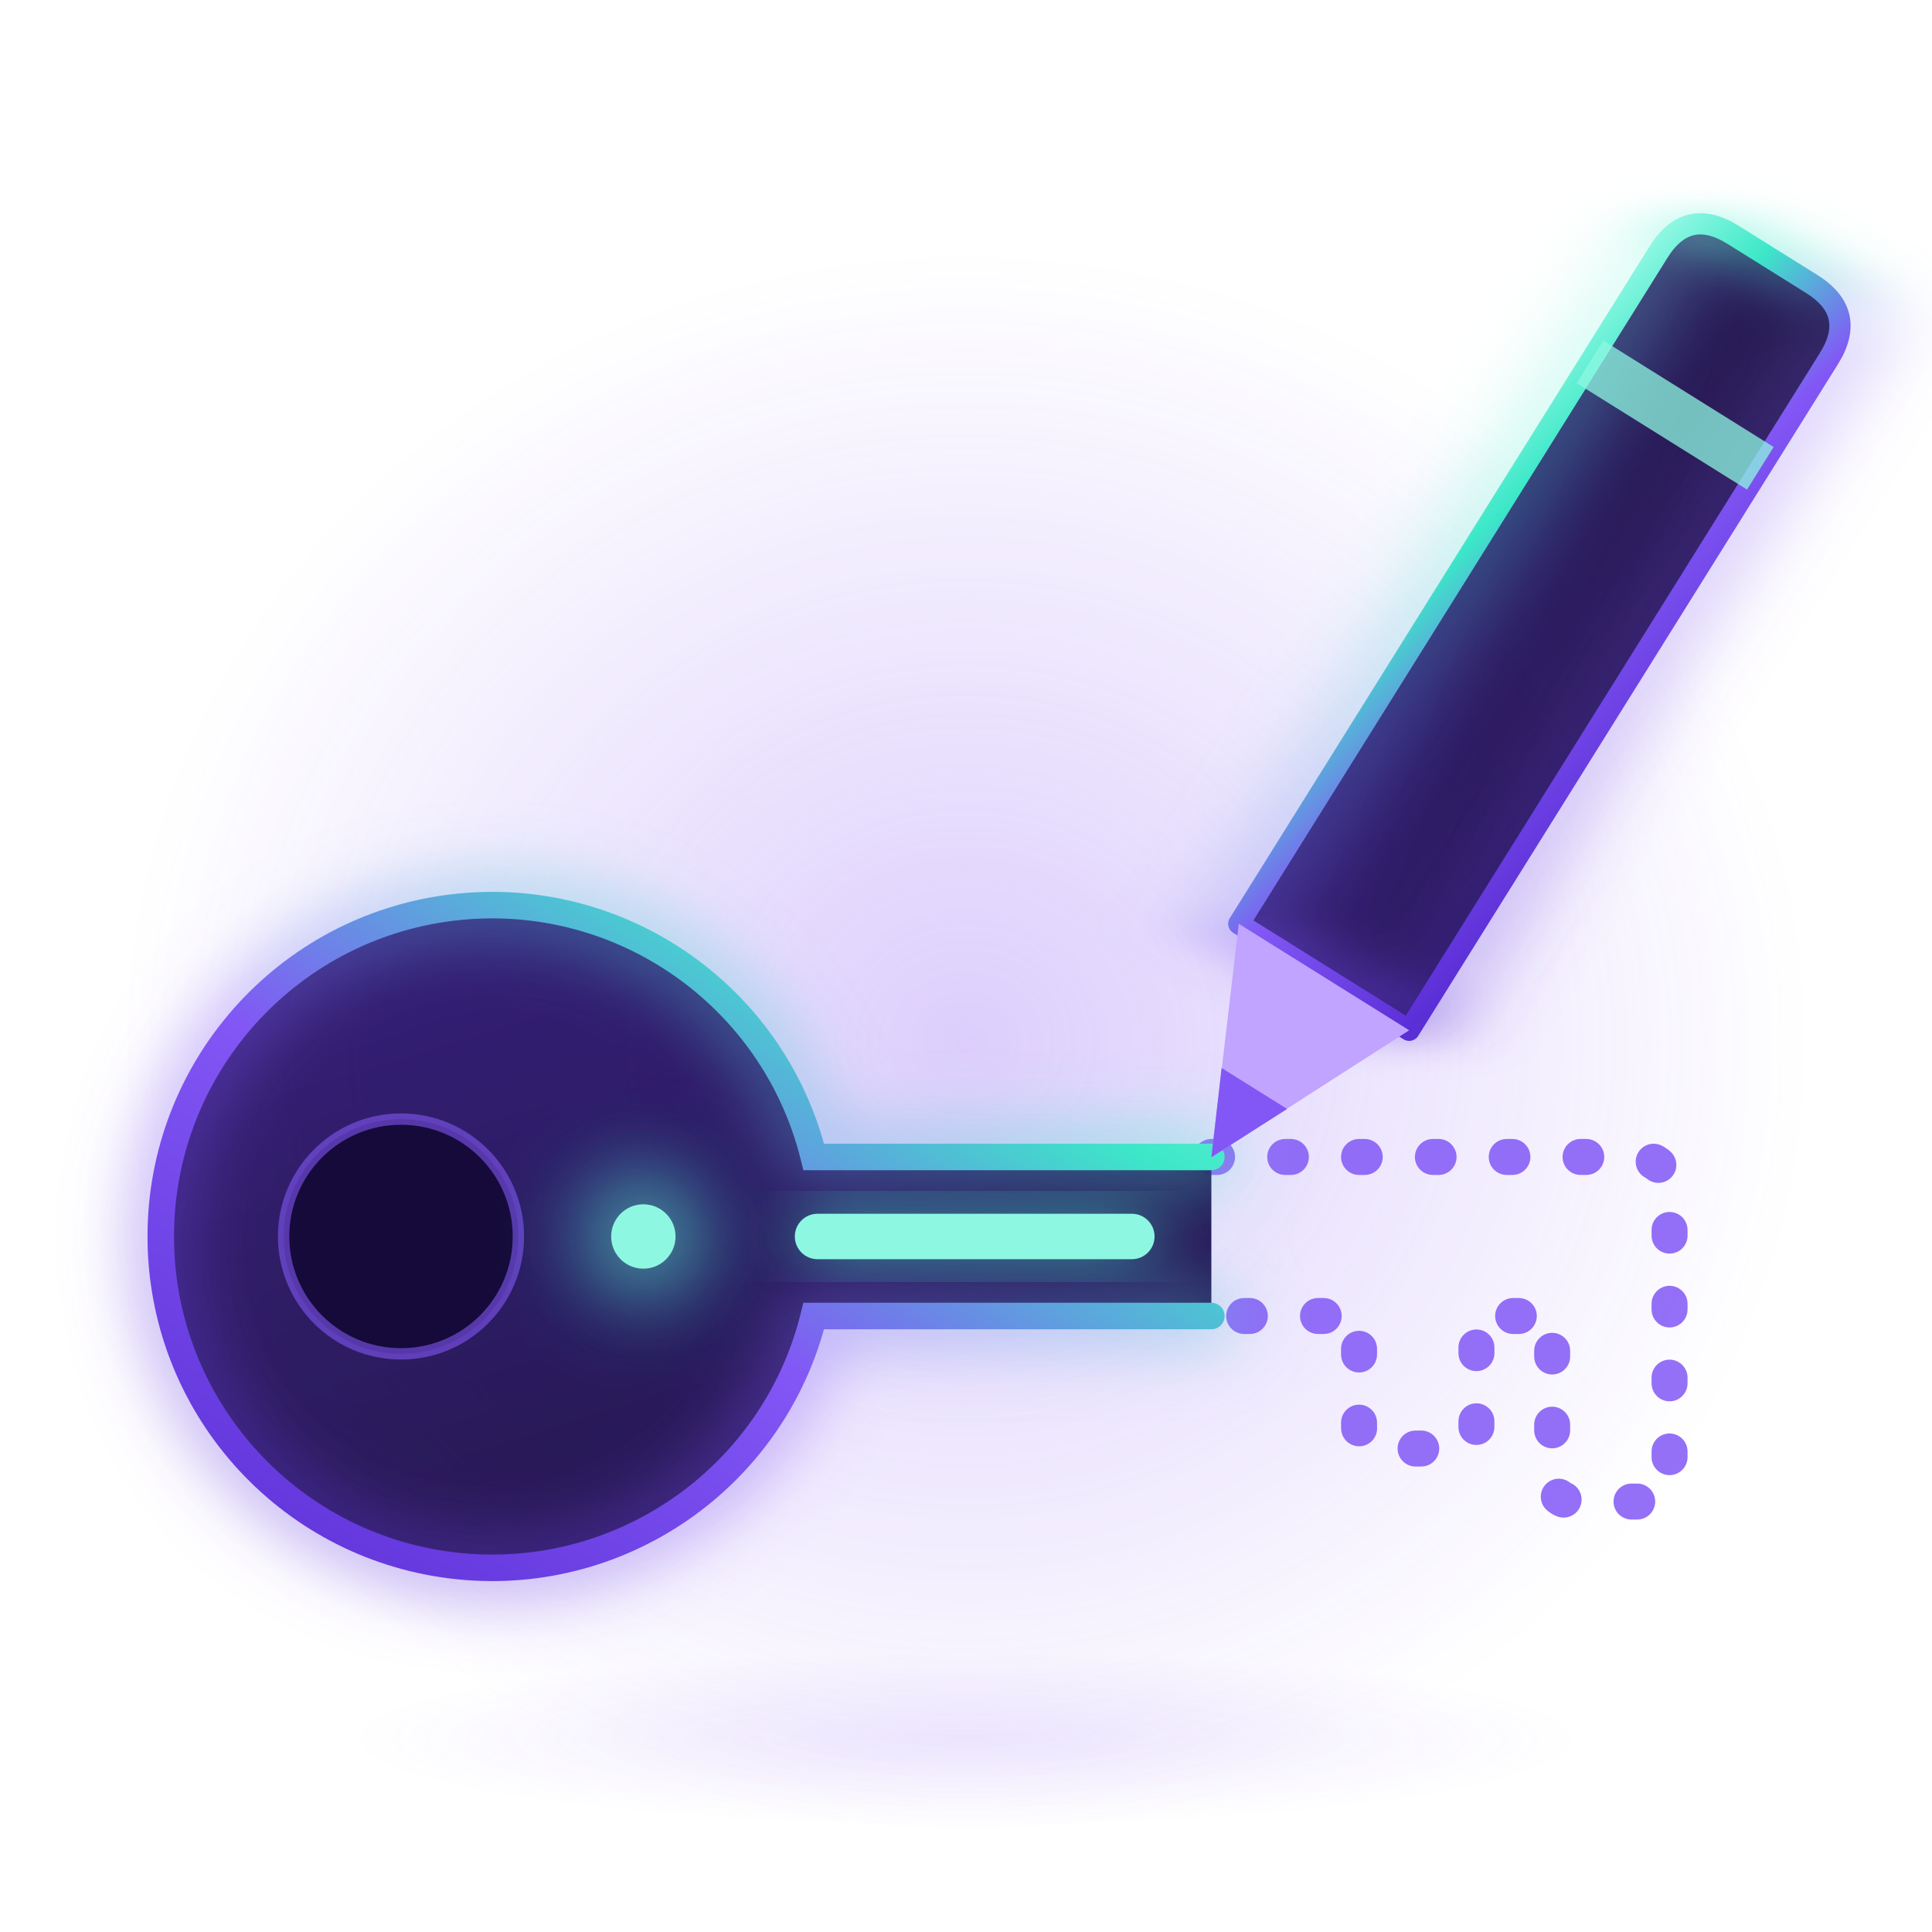
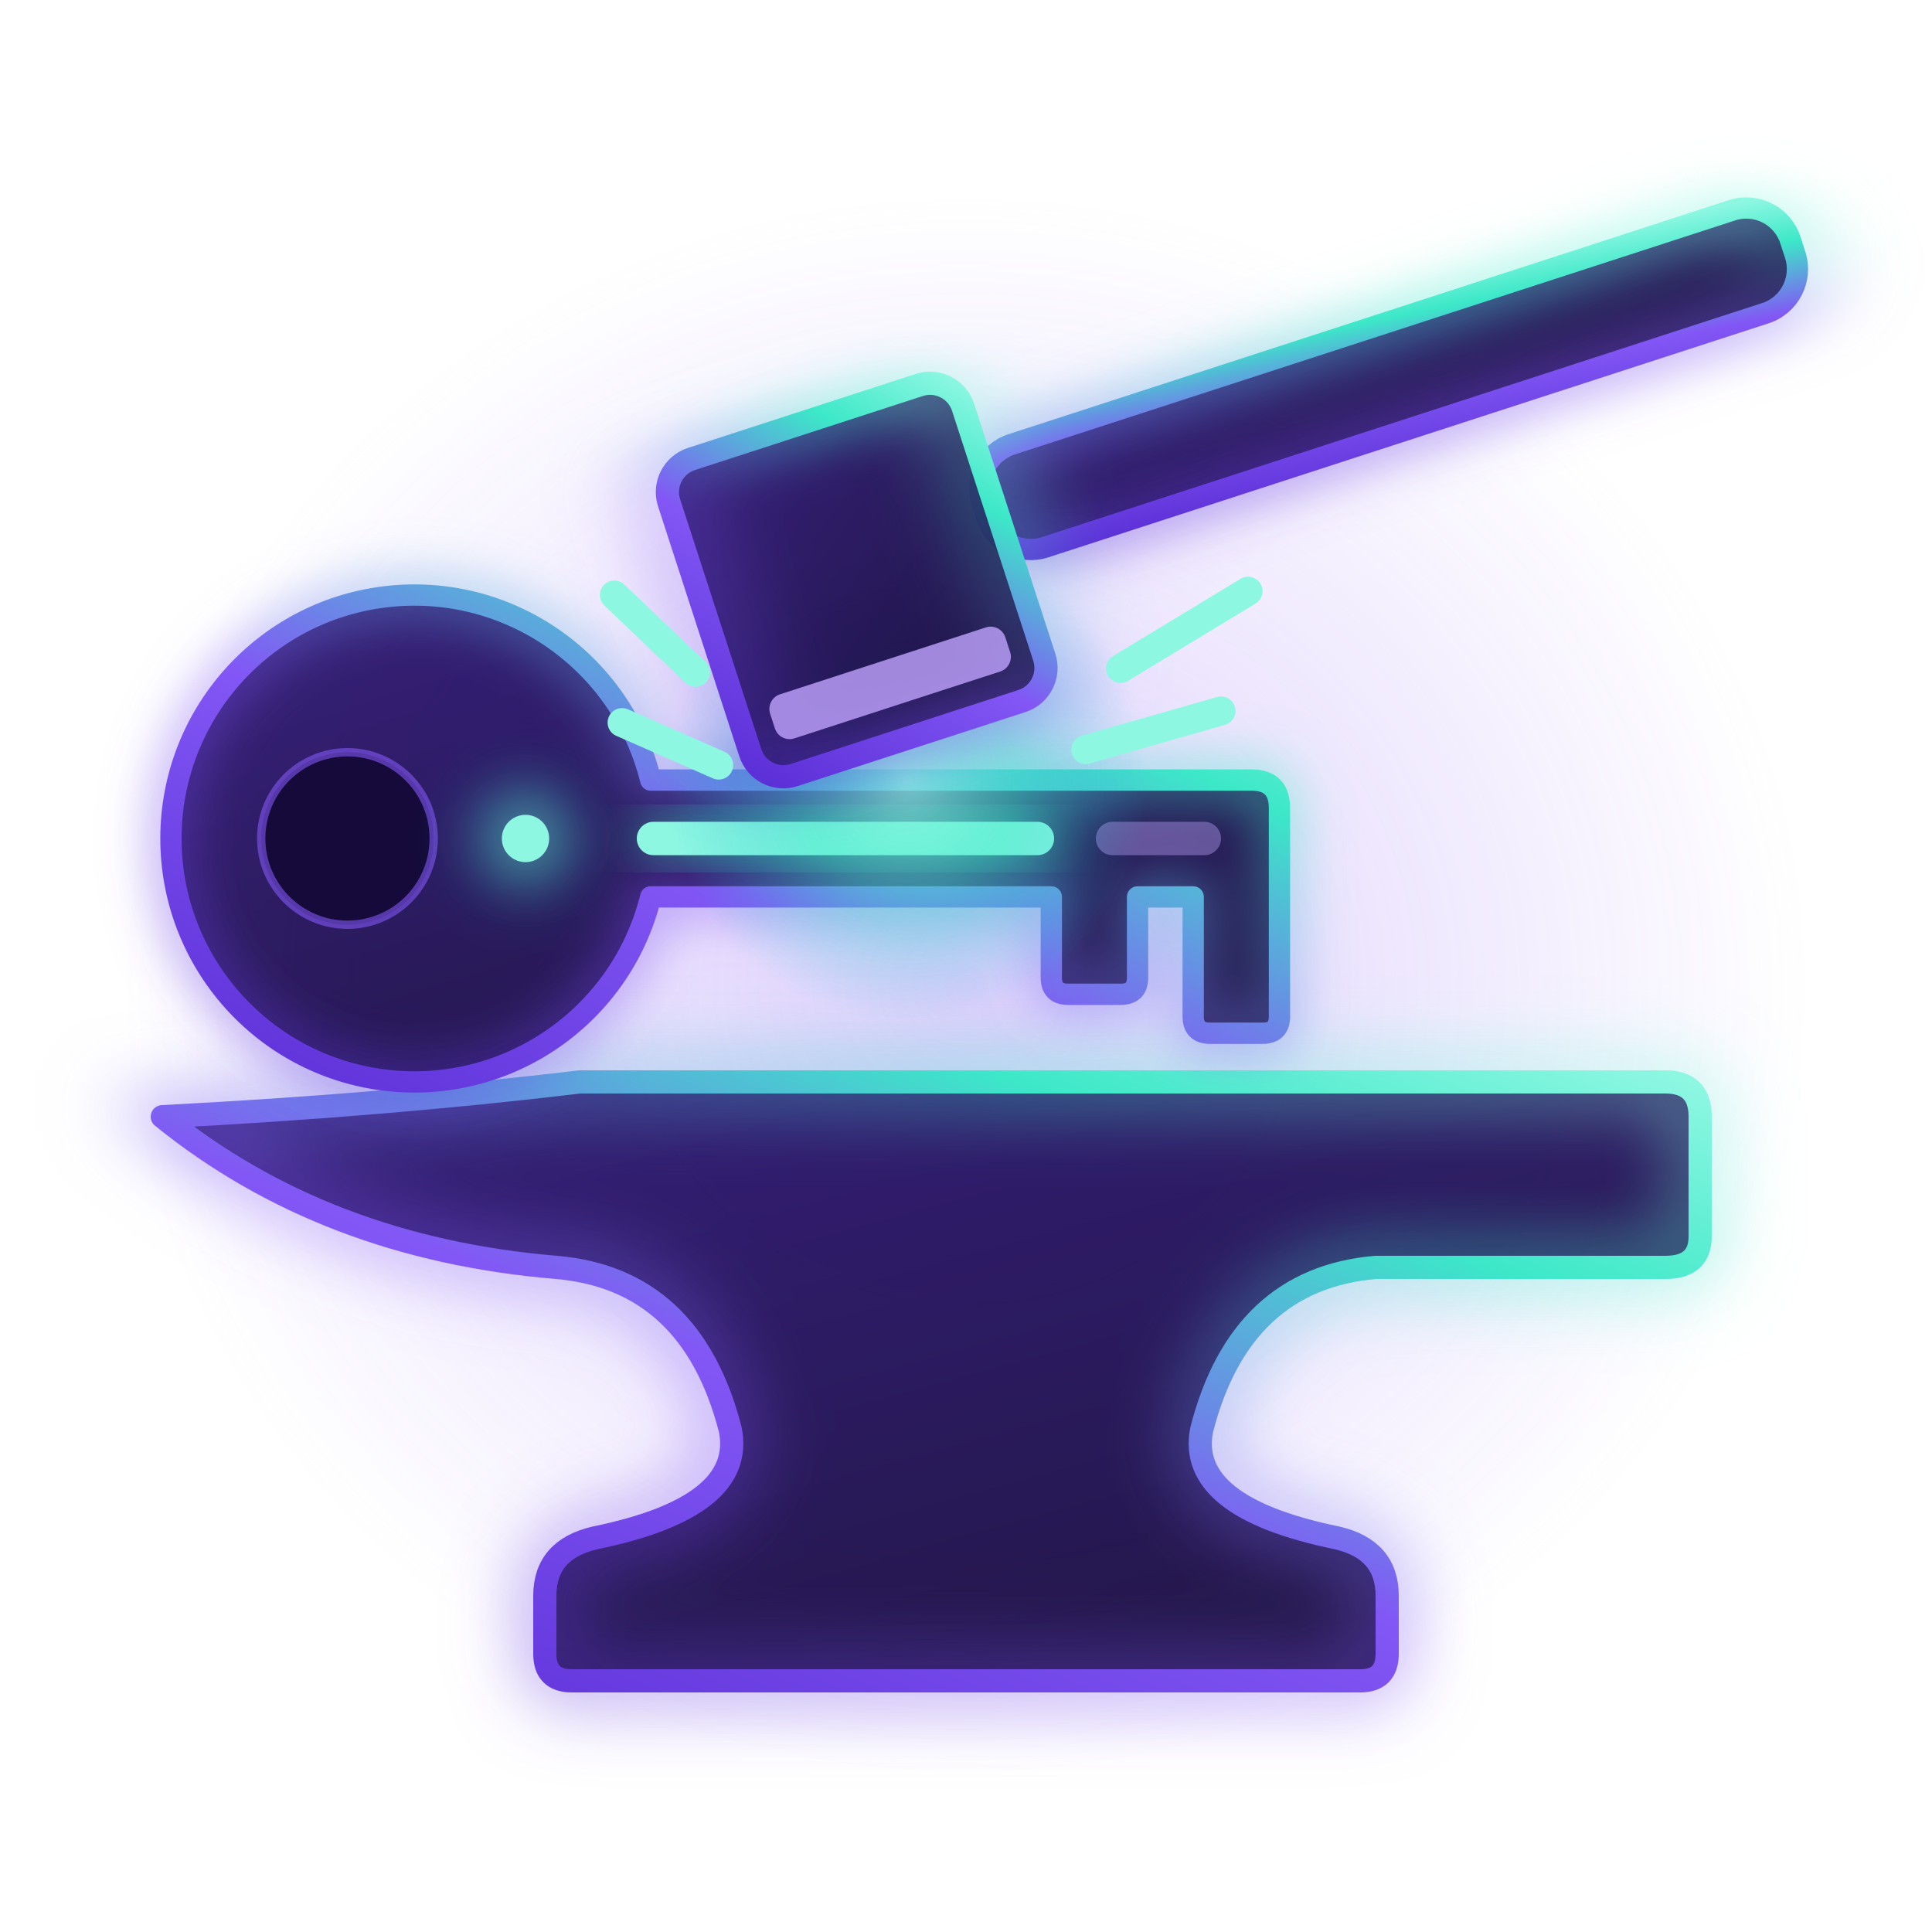
<svg xmlns="http://www.w3.org/2000/svg" viewBox="0 0 1000 1000" width="1000" height="1000">
  <defs>
    <linearGradient id="fkOwnRim" x1="0" y1="1" x2="1" y2="0">
      <stop offset="0" stop-color="#5b2fd6" />
      <stop offset=".45" stop-color="#8257f5" />
      <stop offset=".78" stop-color="#3ce8c8" />
      <stop offset="1" stop-color="#8ef7e2" />
    </linearGradient>
    <linearGradient id="fkOwnBody" x1=".15" y1="0" x2=".85" y2="1">
      <stop offset="0" stop-color="#2b1470" stop-opacity=".95" />
      <stop offset="1" stop-color="#150a3a" stop-opacity=".95" />
    </linearGradient>
    <linearGradient id="fkOwnLane" x1="0" y1="0" x2="1" y2="0">
      <stop offset="0" stop-color="#8257f5" stop-opacity=".08" />
      <stop offset=".5" stop-color="#8257f5" stop-opacity=".55" />
      <stop offset="1" stop-color="#3ce8c8" stop-opacity=".08" />
    </linearGradient>
    <radialGradient id="fkOwnAmbient" cx=".5" cy=".5" r=".5">
      <stop offset="0" stop-color="#8b5cf6" stop-opacity=".3" />
      <stop offset="1" stop-color="#8b5cf6" stop-opacity="0" />
    </radialGradient>
    <radialGradient id="fkOwnGlow" cx=".5" cy=".5" r=".5">
      <stop offset="0" stop-color="#8ef7e2" stop-opacity=".95" />
      <stop offset=".45" stop-color="#3ce8c8" stop-opacity=".6" />
      <stop offset="1" stop-color="#22b6d6" stop-opacity="0" />
    </radialGradient>
    <filter id="fkOwnSoft" x="-50%" y="-50%" width="200%" height="200%">
      <feGaussianBlur stdDeviation="18" />
    </filter>
    <filter id="fkOwnSofter" x="-60%" y="-60%" width="220%" height="220%">
      <feGaussianBlur stdDeviation="52" />
    </filter>
  </defs>
-   <ellipse cx="500" cy="540" rx="440" ry="410" fill="url(#fkOwnAmbient)" opacity="1.0" />
-   <g transform="translate(480 640) scale(.98) translate(-500 -500)">
-     <path d="M 650 458 H 872 Q 892 458 892 478 V 628 Q 892 640 880 640 H 842 Q 830 640 830 628 V 542 H 790 V 600 Q 790 612 778 612 H 740 Q 728 612 728 600 V 542 H 650" fill="none" stroke="#8257f5" stroke-opacity=".85" stroke-width="19" stroke-dasharray="3 36" stroke-linecap="round" />
-     <clipPath id="fkOwnDrawn">
-       <rect x="0" y="200" width="650" height="600" />
-     </clipPath>
-     <path d="M 440 458 H 872 Q 892 458 892 478 V 628 Q 892 640 880 640 H 842 Q 830 640 830 628 V 542 H 790 V 600 Q 790 612 778 612 H 740 Q 728 612 728 600 V 542 H 440 A 175 175 0 1 1 440 458 Z" fill="url(#fkOwnBody)" clip-path="url(#fkOwnDrawn)" />
-     <path d="M 650 458 H 440 A 175 175 0 1 0 440 542 H 650" fill="none" stroke="url(#fkOwnRim)" stroke-width="26" stroke-linecap="round" filter="url(#fkOwnSoft)" opacity=".5" />
-     <path d="M 650 458 H 440 A 175 175 0 1 0 440 542 H 650" fill="none" stroke="url(#fkOwnRim)" stroke-width="14" stroke-linecap="round" />
-     <circle cx="222" cy="500" r="62" fill="#150a3a" stroke="#8257f5" stroke-opacity=".6" stroke-width="6" />
-     <circle cx="350" cy="500" r="54" fill="url(#fkOwnGlow)" filter="url(#fkOwnSoft)" opacity=".7" />
-     <circle cx="350" cy="500" r="17" fill="#8ef7e2" />
-     <rect x="430" y="488" width="190" height="24" rx="12" fill="#3ce8c8" filter="url(#fkOwnSoft)" opacity=".7" />
-     <rect x="430" y="488" width="190" height="24" rx="12" fill="#8ef7e2" opacity="1.0" />
+   <ellipse cx="500" cy="510" rx="440" ry="410" fill="url(#fkOwnAmbient)" opacity="1.0" />
+   <g transform="translate(0 -50)">
+     <path d="M 84 628 Q 200 622 300 610 H 862 Q 880 610 880 628 V 690 Q 880 706 862 706 H 712 Q 642 712 622 790 Q 614 830 692 846 Q 718 852 718 876 V 906 Q 718 920 704 920 H 296 Q 282 920 282 906 V 876 Q 282 852 308 846 Q 386 830 378 790 Q 358 712 288 706 Q 168 696 84 628 Z" fill="url(#fkOwnBody)" stroke="#8257f5" stroke-opacity=".35" stroke-width="2" />
+     <path d="M 84 628 Q 200 622 300 610 H 862 Q 880 610 880 628 V 690 Q 880 706 862 706 H 712 Q 642 712 622 790 Q 614 830 692 846 Q 718 852 718 876 V 906 Q 718 920 704 920 H 296 Q 282 920 282 906 V 876 Q 282 852 308 846 Q 386 830 378 790 Q 358 712 288 706 Q 168 696 84 628 Z" fill="none" stroke="url(#fkOwnRim)" stroke-width="24" filter="url(#fkOwnSoft)" opacity=".5" />
+     <path d="M 84 628 Q 200 622 300 610 H 862 Q 880 610 880 628 V 690 Q 880 706 862 706 H 712 Q 642 712 622 790 Q 614 830 692 846 Q 718 852 718 876 V 906 Q 718 920 704 920 H 296 Q 282 920 282 906 V 876 Q 282 852 308 846 Q 386 830 378 790 Q 358 712 288 706 Q 168 696 84 628 Z" fill="none" stroke="url(#fkOwnRim)" stroke-width="12" stroke-linejoin="round" />
+     <g transform="translate(380 484) rotate(0) scale(0.72) translate(-500 -500)">
+       <path d="M 440 458 H 872 Q 892 458 892 478 V 628 Q 892 640 880 640 H 842 Q 830 640 830 628 V 542 H 790 V 600 Q 790 612 778 612 H 740 Q 728 612 728 600 V 542 H 440 A 175 175 0 1 1 440 458 Z" fill="url(#fkOwnBody)" stroke="#8257f5" stroke-opacity=".35" stroke-width="2" />
+       <path d="M 440 458 H 872 Q 892 458 892 478 V 628 Q 892 640 880 640 H 842 Q 830 640 830 628 V 542 H 790 V 600 Q 790 612 778 612 H 740 Q 728 612 728 600 V 542 H 440 A 175 175 0 1 1 440 458 Z" fill="none" stroke="url(#fkOwnRim)" stroke-width="27.3" filter="url(#fkOwnSoft)" opacity=".5" />
+       <path d="M 440 458 H 872 Q 892 458 892 478 V 628 Q 892 640 880 640 H 842 Q 830 640 830 628 V 542 H 790 V 600 Q 790 612 778 612 H 740 Q 728 612 728 600 V 542 H 440 A 175 175 0 1 1 440 458 Z" fill="none" stroke="url(#fkOwnRim)" stroke-width="15.3" stroke-linejoin="round" />
+       <circle cx="222" cy="500" r="62" fill="#150a3a" stroke="#8257f5" stroke-opacity=".6" stroke-width="6" />
+       <circle cx="350" cy="500" r="54" fill="url(#fkOwnGlow)" filter="url(#fkOwnSoft)" opacity=".7" />
+       <circle cx="350" cy="500" r="17" fill="#8ef7e2" />
+       <rect x="430" y="488" width="300" height="24" rx="12" fill="#3ce8c8" filter="url(#fkOwnSoft)" opacity=".7" />
+       <rect x="430" y="488" width="300" height="24" rx="12" fill="#8ef7e2" opacity="1.0" />
+       <rect x="760" y="488" width="90" height="24" rx="12" fill="#c0a4ff" opacity="0.4" />
+     </g>
+     <circle cx="470" cy="454" r="125" fill="url(#fkOwnGlow)" opacity=".8" />
+     <g transform="translate(470 432) rotate(-18)">
+       <rect x="74" y="-128" width="440" height="56" rx="24" fill="url(#fkOwnBody)" stroke="#8257f5" stroke-opacity=".35" stroke-width="2" />
+       <rect x="74" y="-128" width="440" height="56" rx="24" fill="none" stroke="url(#fkOwnRim)" stroke-width="23" filter="url(#fkOwnSoft)" opacity=".5" />
+       <rect x="74" y="-128" width="440" height="56" rx="24" fill="none" stroke="url(#fkOwnRim)" stroke-width="11" stroke-linejoin="round" />
+       <rect x="-80" y="-172" width="160" height="172" rx="18" fill="url(#fkOwnBody)" stroke="#8257f5" stroke-opacity=".35" stroke-width="2" />
+       <rect x="-80" y="-172" width="160" height="172" rx="18" fill="none" stroke="url(#fkOwnRim)" stroke-width="24" filter="url(#fkOwnSoft)" opacity=".5" />
+       <rect x="-80" y="-172" width="160" height="172" rx="18" fill="none" stroke="url(#fkOwnRim)" stroke-width="12" stroke-linejoin="round" />
+       <rect x="-64" y="-42" width="128" height="24" rx="8" fill="#c0a4ff" opacity=".8" />
+     </g>
+     <path d="M 372 446 L 322 424" fill="none" stroke="#8ef7e2" stroke-width="15" stroke-linecap="round" />
+     <path d="M 360 398 L 318 358" fill="none" stroke="#8ef7e2" stroke-width="15" stroke-linecap="round" />
+     <path d="M 562 438 L 632 418" fill="none" stroke="#8ef7e2" stroke-width="15" stroke-linecap="round" />
+     <path d="M 580 396 L 646 356" fill="none" stroke="#8ef7e2" stroke-width="15" stroke-linecap="round" />
  </g>
-   <g transform="translate(627 599) rotate(-58)">
-     <path d="M 110 -52 H 520 Q 548 -52 548 -24 V 24 Q 548 52 520 52 H 110 Z" fill="url(#fkOwnBody)" stroke="#8257f5" stroke-opacity=".35" stroke-width="2" />
-     <path d="M 110 -52 H 520 Q 548 -52 548 -24 V 24 Q 548 52 520 52 H 110 Z" fill="none" stroke="url(#fkOwnRim)" stroke-width="23" filter="url(#fkOwnSoft)" opacity=".5" />
-     <path d="M 110 -52 H 520 Q 548 -52 548 -24 V 24 Q 548 52 520 52 H 110 Z" fill="none" stroke="url(#fkOwnRim)" stroke-width="11" stroke-linejoin="round" />
-     <path d="M 110 -52 L 0 0 L 110 52 Z" fill="#c0a4ff" />
-     <path d="M 42 -20 L 0 0 L 42 20 Z" fill="#8257f5" />
-     <rect x="440" y="-52" width="26" height="104" fill="#8ef7e2" opacity=".75" />
-   </g>
-   <ellipse cx="500" cy="900" rx="320" ry="45" fill="url(#fkOwnAmbient)" opacity="0.45" />
</svg>
